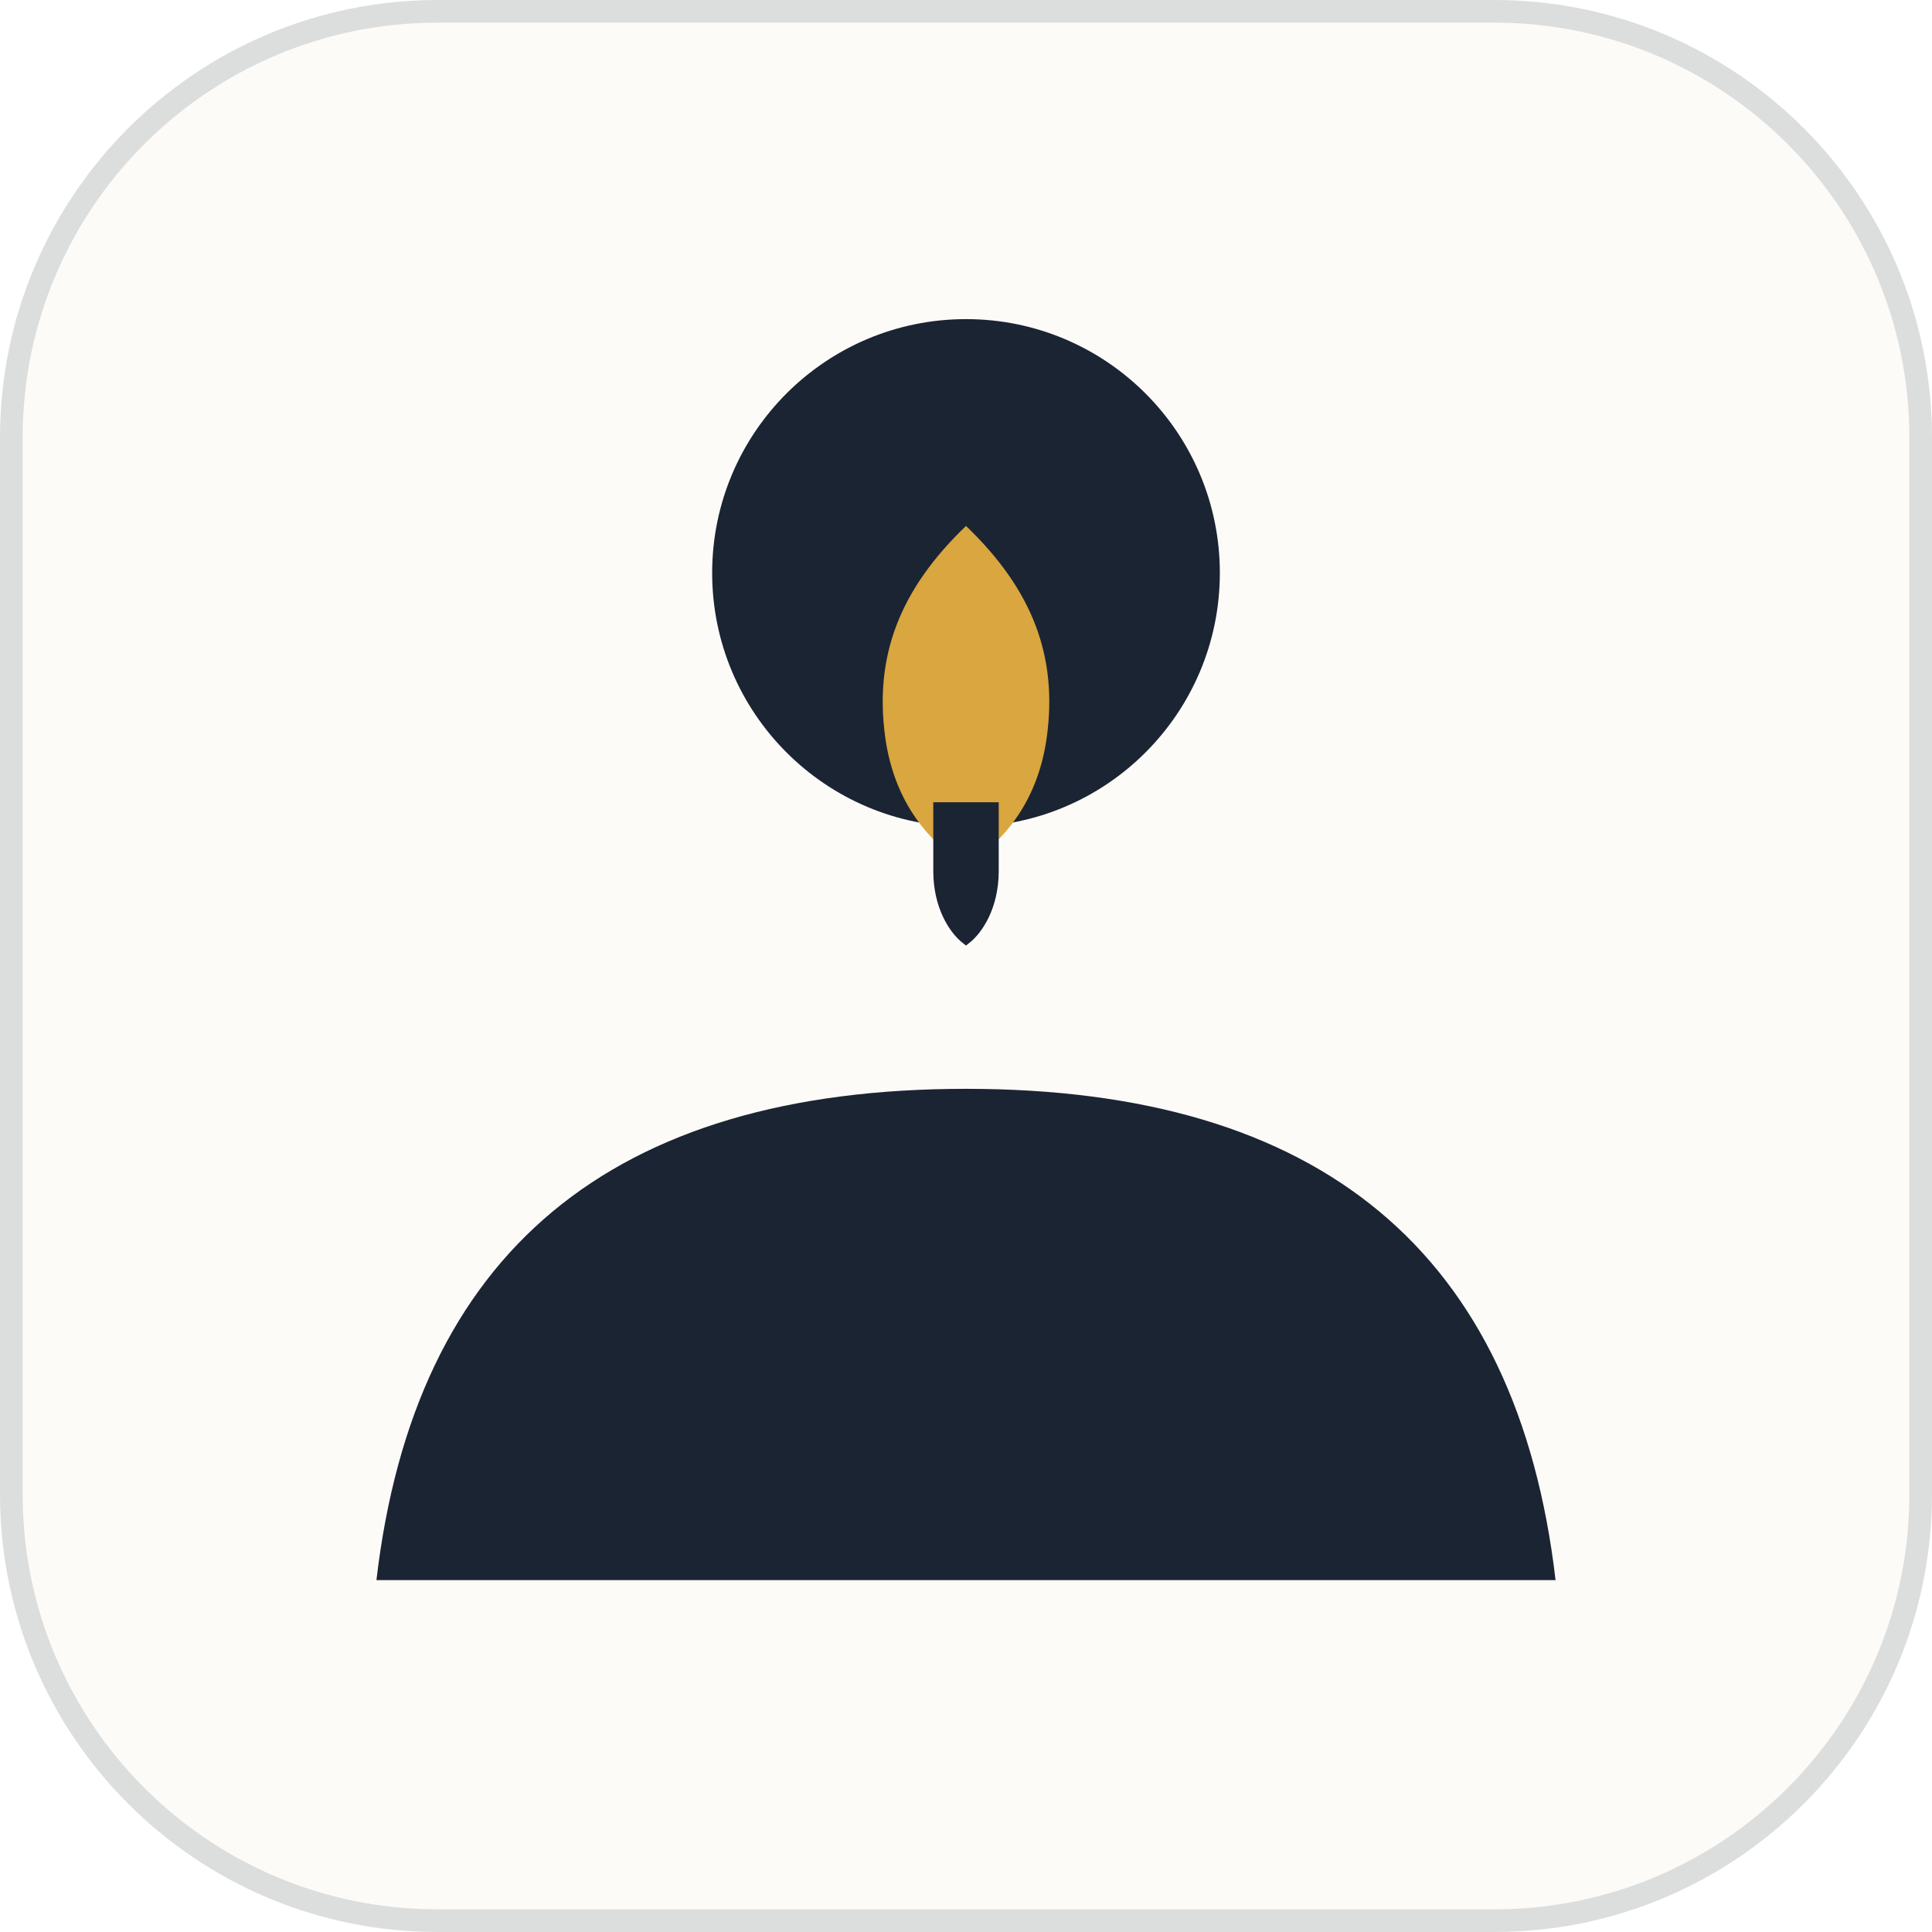
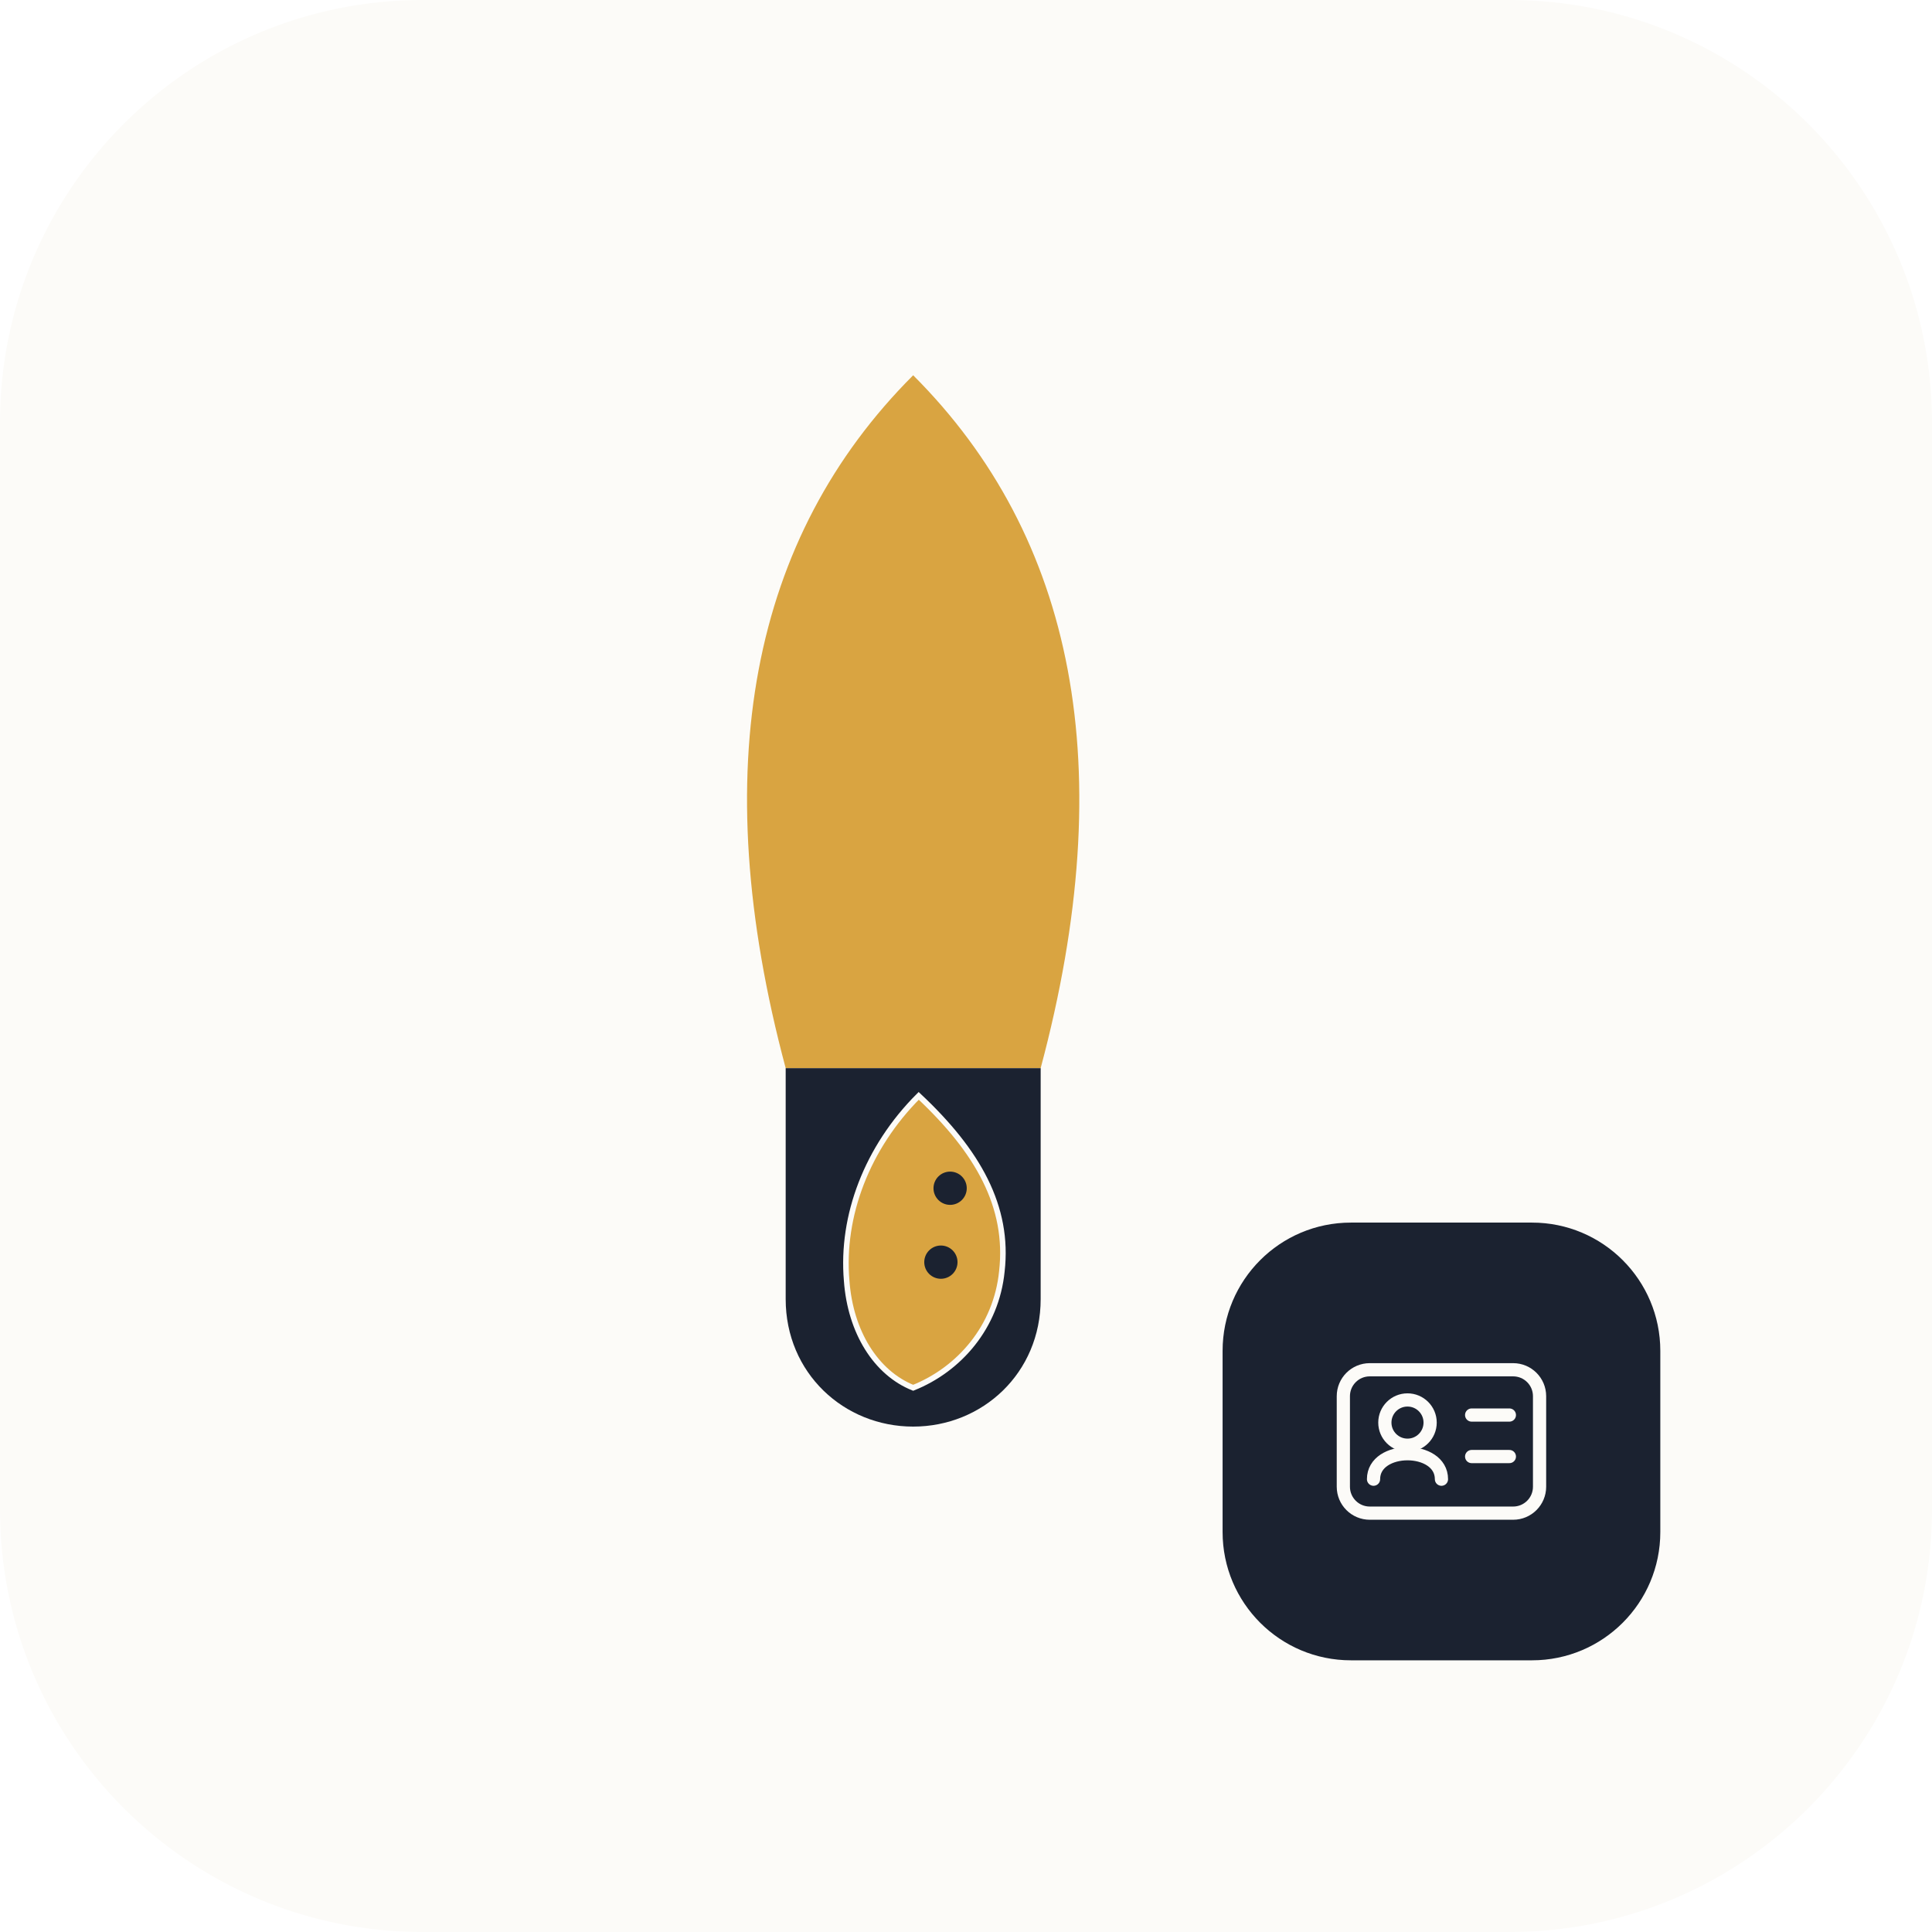
- <svg xmlns="http://www.w3.org/2000/svg" viewBox="0 0 512 512">
-   <rect width="512" height="512" rx="116" fill="#FCFBF8" />
-   <rect x="3" y="3" width="506" height="506" rx="113" fill="none" stroke="#1B2433" stroke-opacity=".14" stroke-width="6" />
-   <g transform="translate(256 256) scale(1.085) translate(-256 -256)">
-     <g>
-       <circle cx="256" cy="160" r="62" fill="#1B2433" />
-       <path d="M112 406 Q126 286 256 286 Q386 286 400 406 Z" fill="#1B2433" />
-       <g transform="translate(256 190) scale(0.34)">
-         <path d="M0,-122 C-48,-76 -66,-28 -58,30 C-52,73 -30,103 0,122 C30,103 52,73 58,30 C66,-28 48,-76 0,-122 Z" fill="#D9A63F" />
-         <path d="M-20,80 L20,80 L20,126 C20,151 9,168 0,175 C-9,168 -20,151 -20,126 Z" fill="#1B2433" />
-         <path d="M-20,80 L20,80 L20,126 C20,151 9,168 0,175 C-9,168 -20,151 -20,126 Z" fill="none" stroke="#1B2433" stroke-width="7" />
-         <circle cx="0" cy="118" r="8" fill="#1B2433" />
-         <circle cx="0" cy="143" r="8" fill="#1B2433" />
-       </g>
-     </g>
+ <svg xmlns="http://www.w3.org/2000/svg" viewBox="0 0 512 512" role="img" aria-label="Irsyads id">
+   <rect width="512" height="512" rx="112" fill="#FCFBF8" />
+   <svg x="100" y="64" width="284" height="350" viewBox="110 95 580 580">
+     <path fill="#D9A441" d="M400 100C487.5 187.5 512.5 312.5 469 475L331 475C287.5 312.5 312.5 187.5 400 100Z" />
+     <path fill="#1B2230" d="M331 475L469 475L469 600C469 640 437.5 669 400 669C362.5 669 331 640 331 600Z" />
+     <path fill="#D9A441" stroke="#FCFBF8" stroke-width="3" d="M403 490C435 520 452 550 448 585C445 615 425 638 400 648C380 640 366 618 364 590C361 555 375 518 403 490Z" />
+     <circle cx="420" cy="540" r="9" fill="#1B2230" />
+     <circle cx="415" cy="580" r="9" fill="#1B2230" />
+   </svg>
+   <rect x="324" y="324" width="116" height="116" rx="34" fill="#1B2230" />
+   <g transform="translate(350 350)" fill="none" stroke="#FCFBF8" stroke-width="3.5" stroke-linecap="round" stroke-linejoin="round">
+     <rect x="6" y="13" width="52" height="38" rx="7" />
+     <circle cx="23" cy="27" r="6" />
+     <path d="M14 42c0-9 18-9 18 0M40 25h10M40 36h10" />
  </g>
</svg>
